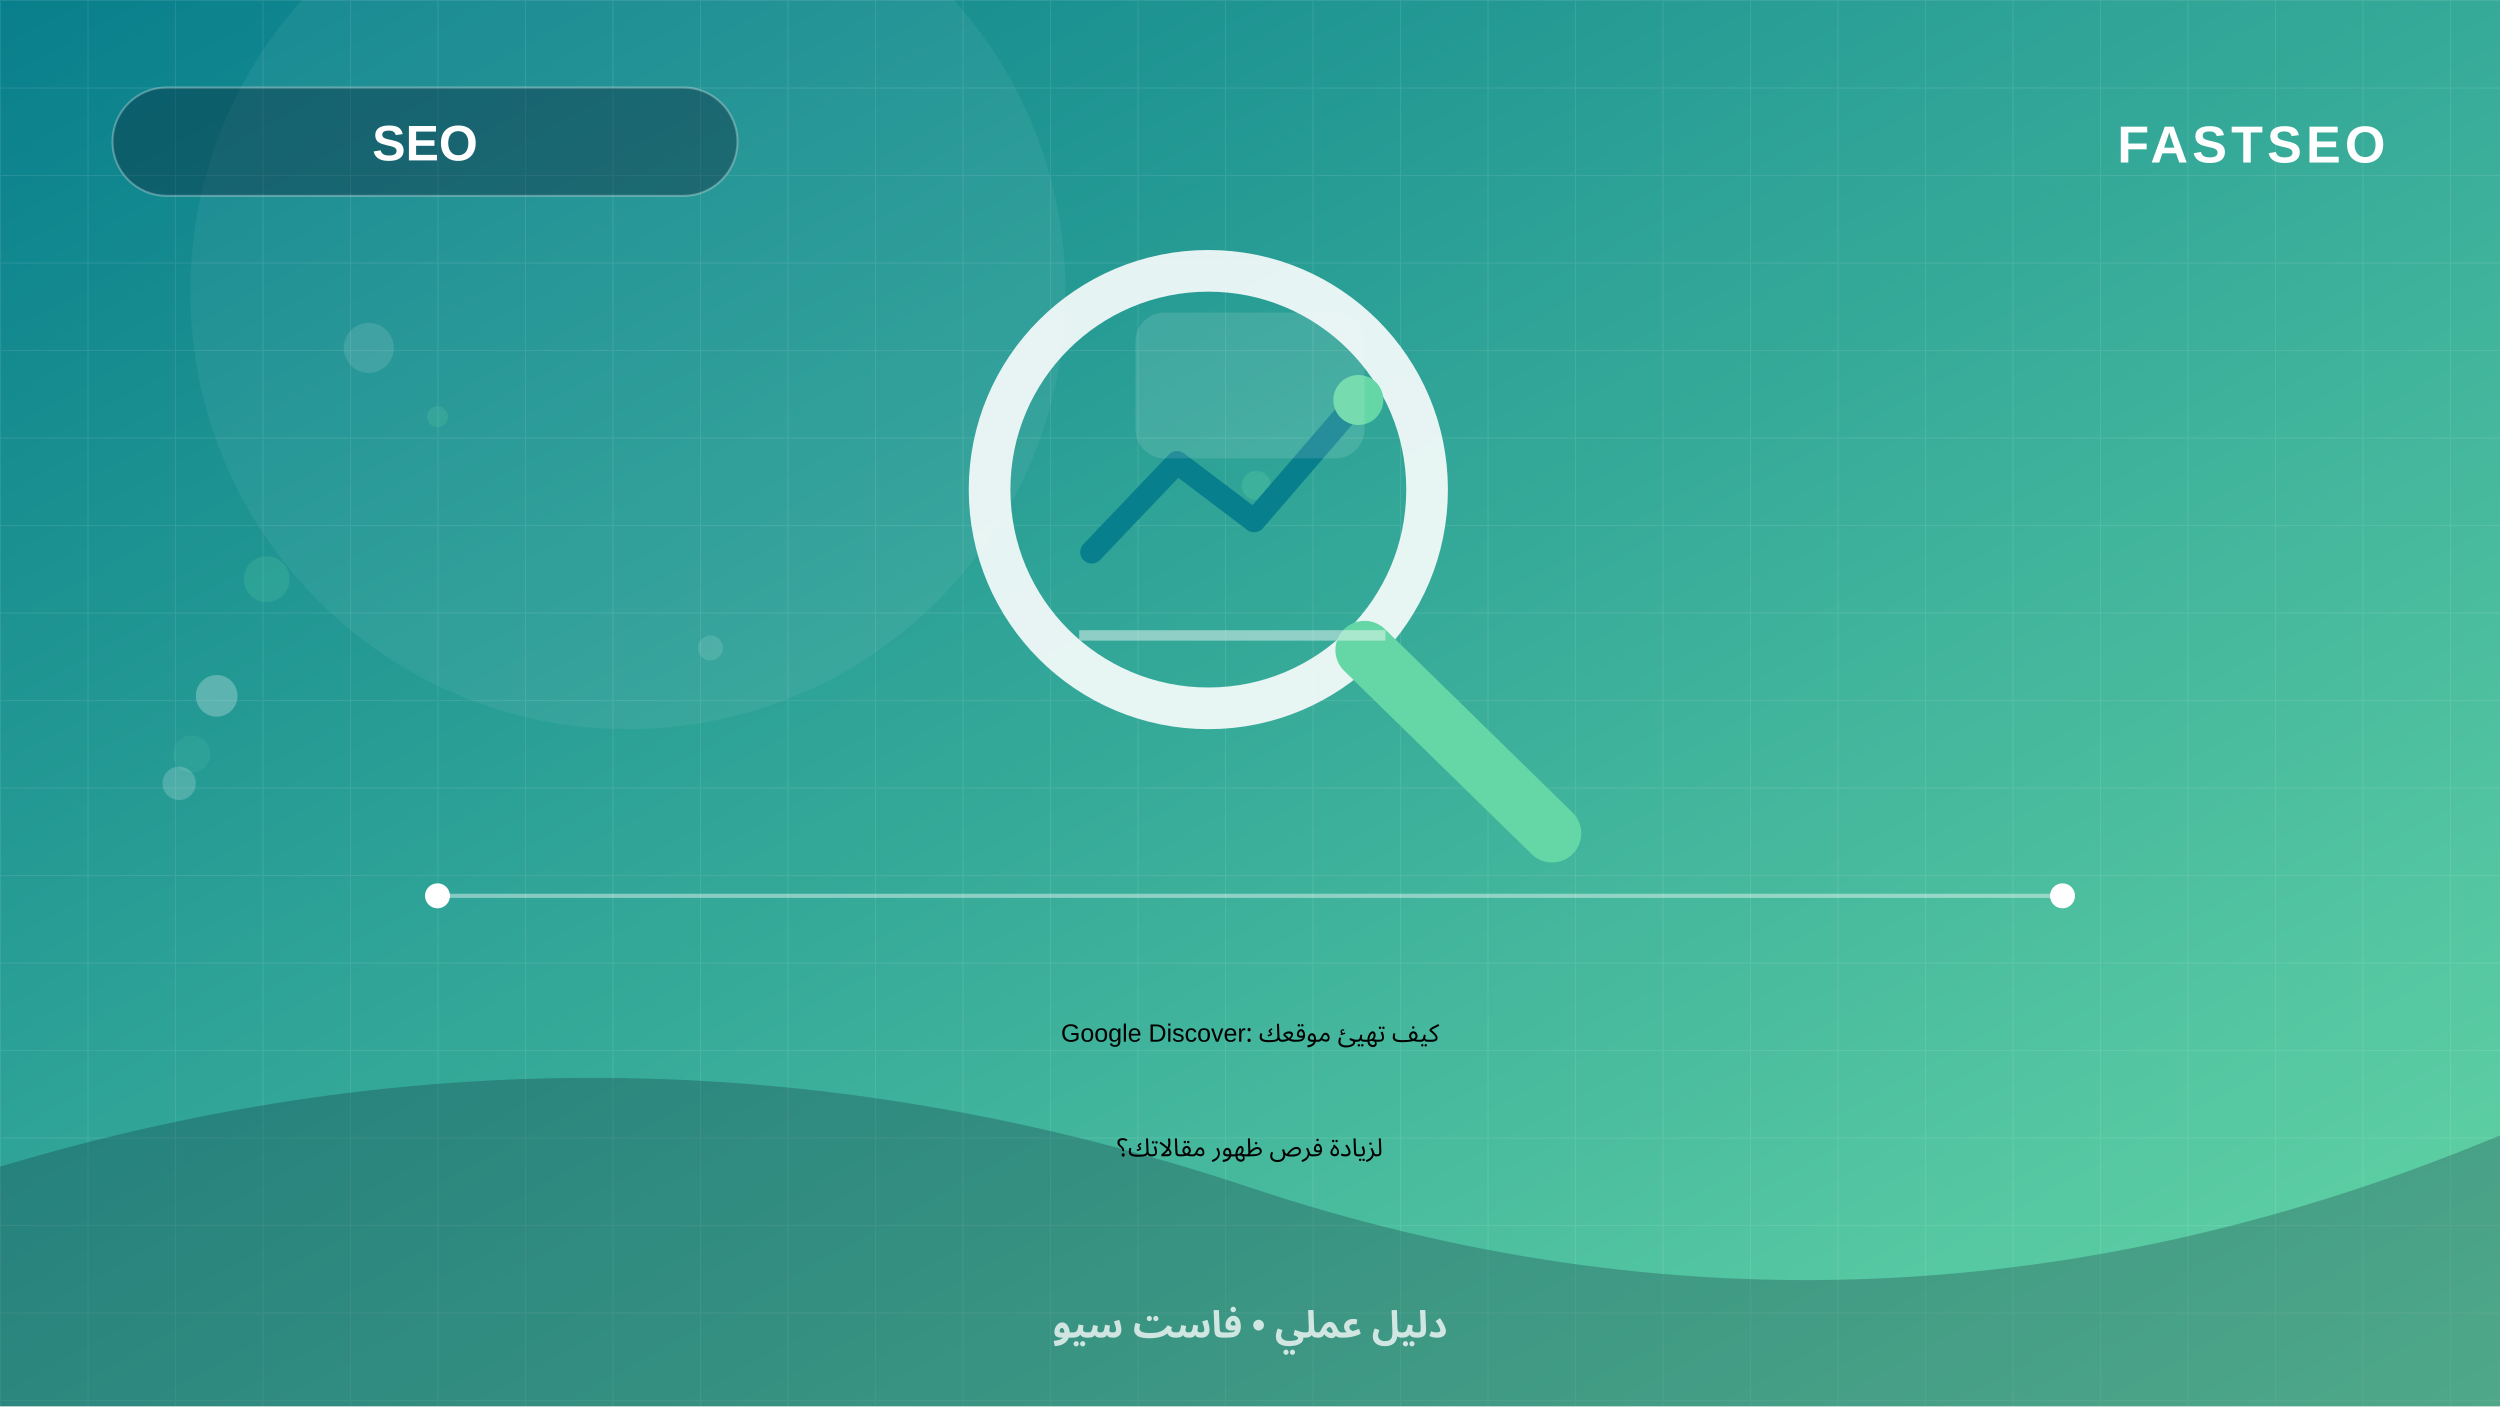
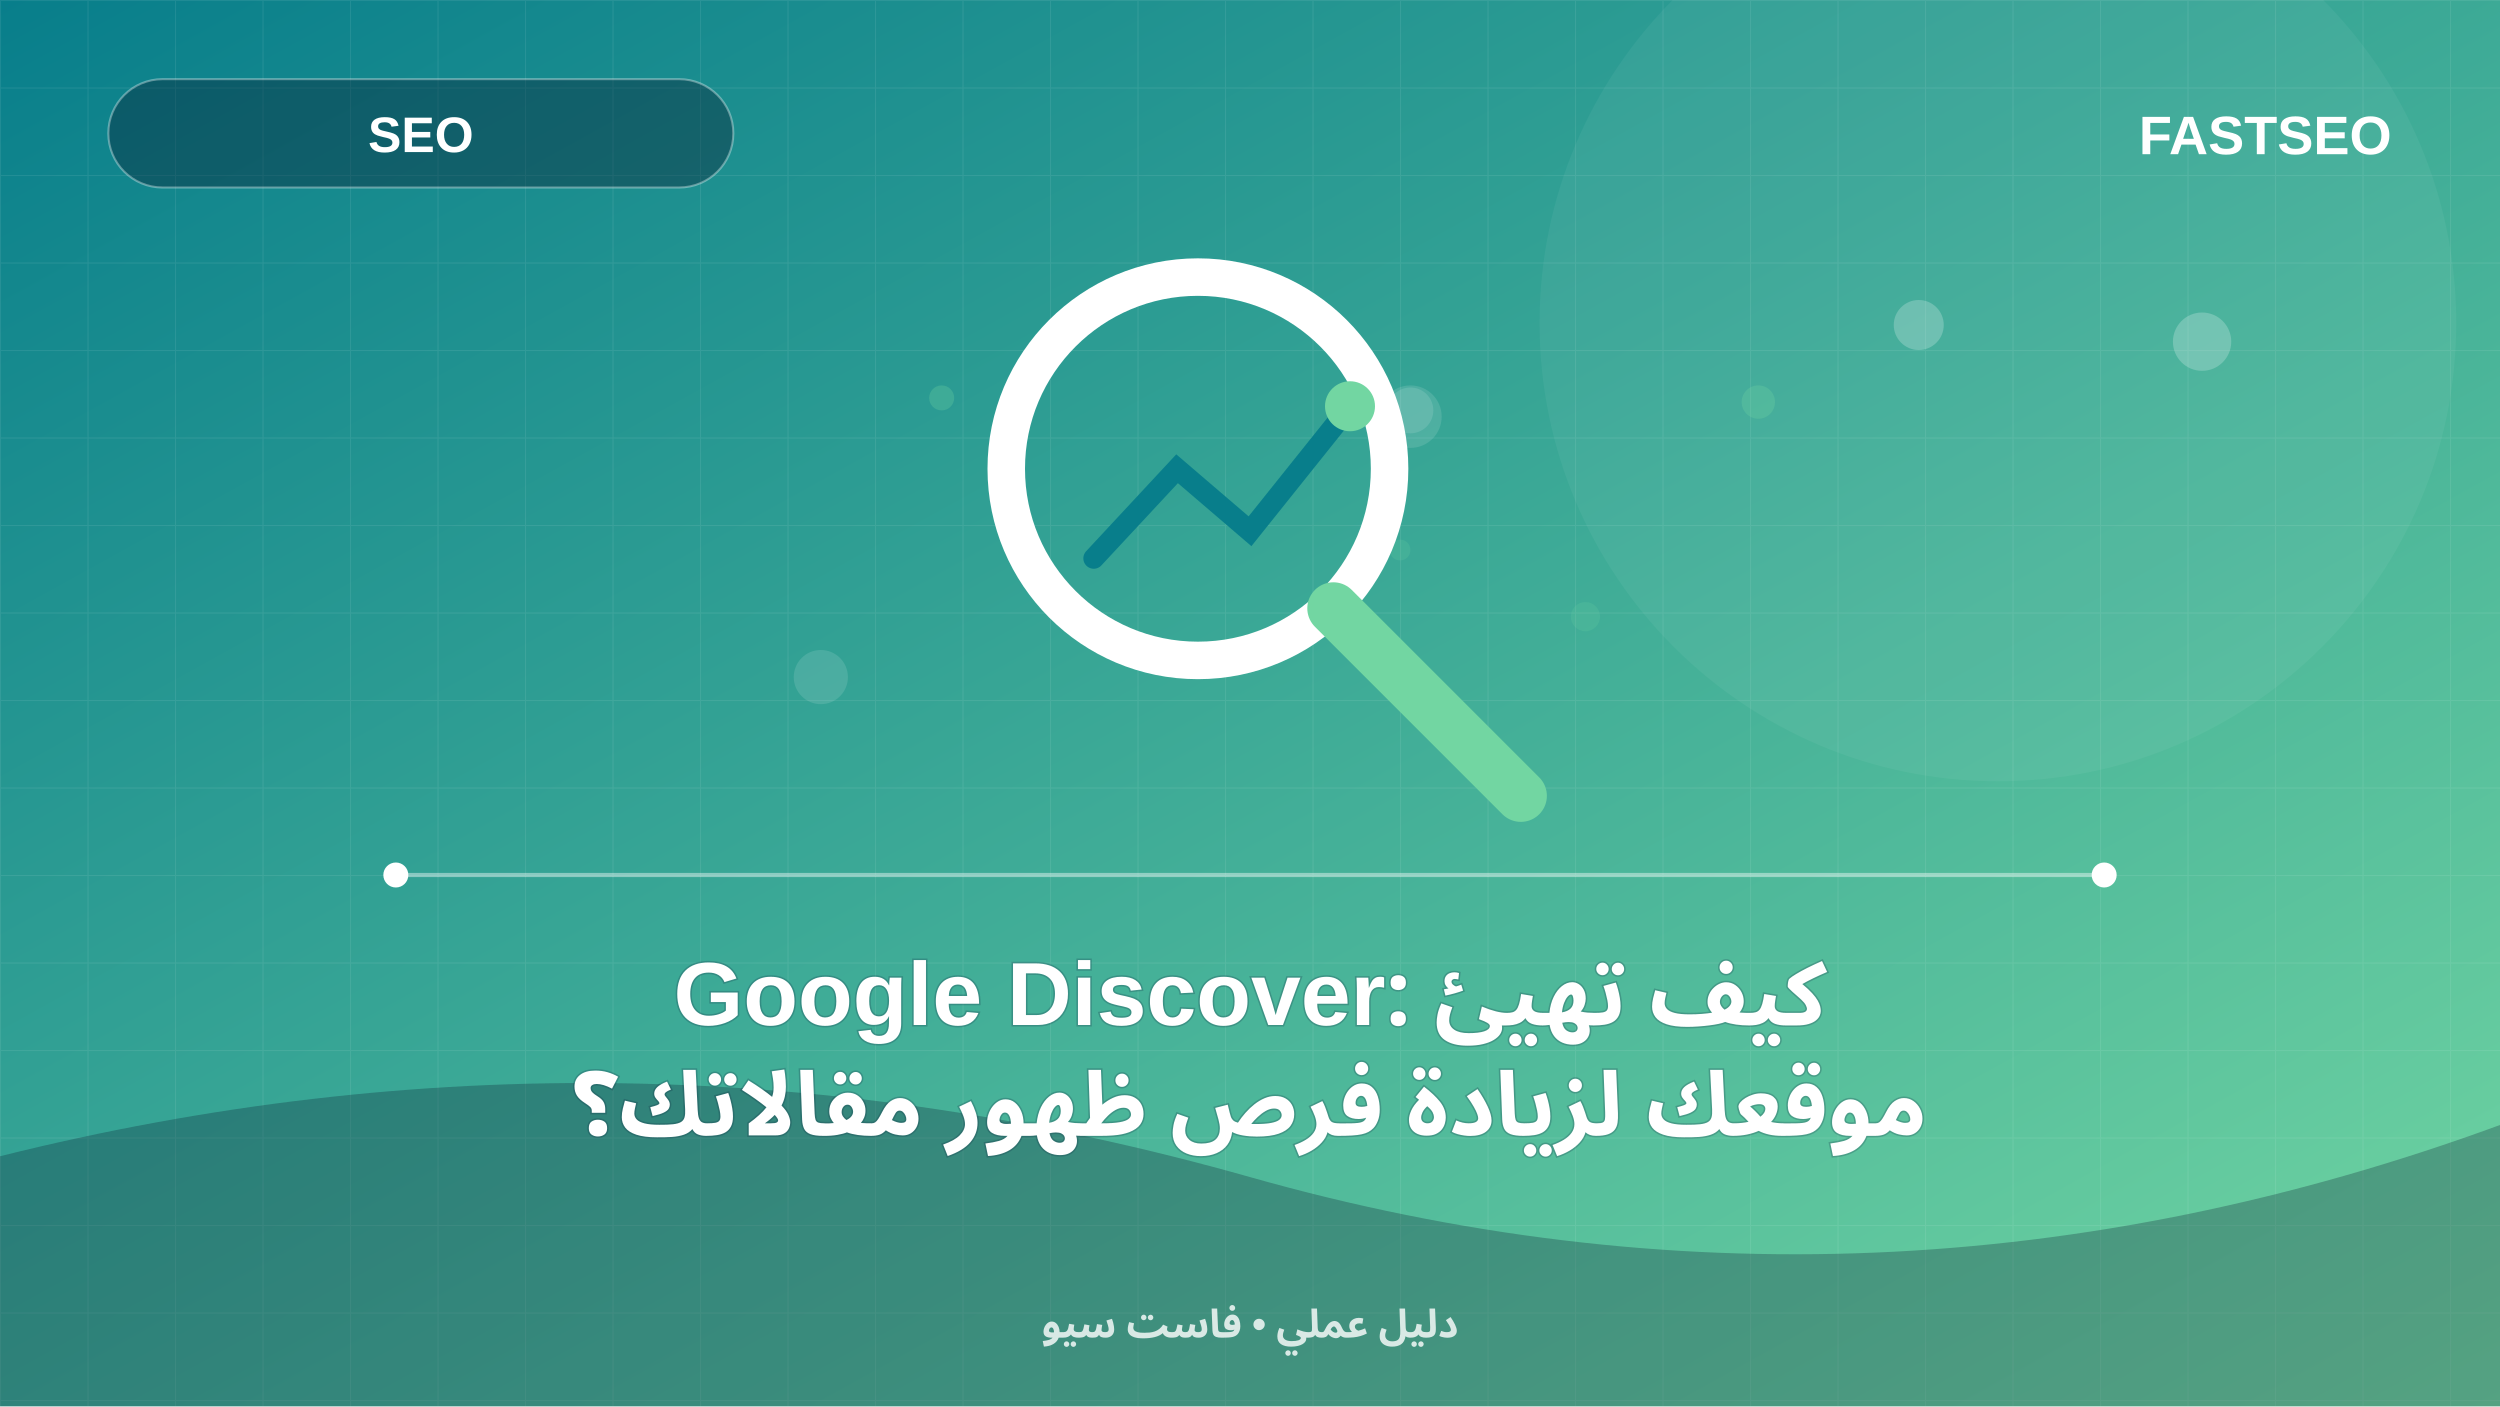
- <svg xmlns="http://www.w3.org/2000/svg" width="1200" height="675" viewBox="0 0 1200 675" role="img" aria-labelledby="title desc">
+ <svg xmlns="http://www.w3.org/2000/svg" width="1200" height="675" viewBox="0 0 1200 675" role="img" aria-labelledby="t dsc">
  <defs>
    <linearGradient id="bg" x1="0" y1="0" x2="1" y2="1">
-       <stop offset="0" stop-color="#087F8C" />
-       <stop offset="1" stop-color="#65D6A6" />
+       <stop stop-color="#087E8B" />
+       <stop offset="1" stop-color="#72D6A2" />
    </linearGradient>
-     <radialGradient id="orb">
-       <stop stop-color="#fff" stop-opacity=".5" />
-       <stop offset="1" stop-color="#fff" stop-opacity="0" />
-     </radialGradient>
-     <pattern id="grid" width="42" height="42" patternUnits="userSpaceOnUse">
-       <path d="M42 0H0V42" fill="none" stroke="#fff" stroke-opacity=".09" stroke-width="1" />
+     <pattern id="g" width="42" height="42" patternUnits="userSpaceOnUse">
+       <path d="M42 0H0V42" fill="none" stroke="#fff" stroke-opacity=".08" />
    </pattern>
+     <style>.headline{fill:#fff;font-family:'Noto Sans Arabic',Tahoma,Arial,sans-serif;font-size:43px;font-weight:900;paint-order:stroke;stroke:#10213B;stroke-opacity:.22;stroke-width:1.5px}</style>
  </defs>
  <rect width="1200" height="675" fill="url(#bg)" />
-   <rect width="1200" height="675" fill="url(#grid)" />
-   <path d="M0 560Q300 470 600 570T1200 545V675H0Z" fill="#07152B" opacity=".24" />
-   <circle cx="301.4" cy="140" r="210" fill="#fff" opacity=".055" />
-   <circle cx="177" cy="167" r="12" fill="#fff" opacity="0.12" />
-   <circle cx="128" cy="278" r="11" fill="#65D6A6" opacity="0.19" />
-   <circle cx="104" cy="334" r="10" fill="#fff" opacity="0.26" />
-   <circle cx="92" cy="362" r="9" fill="#65D6A6" opacity="0.12" />
-   <circle cx="86" cy="376" r="8" fill="#fff" opacity="0.19" />
-   <circle cx="603" cy="233" r="7" fill="#65D6A6" opacity="0.26" />
-   <circle cx="341" cy="311" r="6" fill="#fff" opacity="0.12" />
-   <circle cx="210" cy="200" r="5" fill="#65D6A6" opacity="0.19" />
-   <g font-family="Noto Sans Arabic,Tahoma,Arial,sans-serif">
-     <rect x="54" y="42" width="300" height="52" rx="26" fill="#07152B" fill-opacity=".35" stroke="#fff" stroke-opacity=".3" />
-     <text x="204" y="77" text-anchor="middle" fill="#fff" font-size="24" font-weight="800" direction="rtl">SEO</text>
-     <text x="1145" y="78" text-anchor="end" fill="#fff" font-size="25" font-weight="900" letter-spacing="2">FASTSEO</text>
+   <rect width="1200" height="675" fill="url(#g)" />
+   <circle cx="959" cy="155" r="220" fill="#fff" opacity=".05" />
+   <circle cx="677" cy="197" r="11" fill="#fff" opacity="0.12" />
+   <circle cx="672" cy="264" r="5" fill="#72D6A2" opacity="0.17" />
+   <circle cx="921" cy="156" r="12" fill="#fff" opacity="0.22" />
+   <circle cx="452" cy="191" r="6" fill="#72D6A2" opacity="0.27" />
+   <circle cx="394" cy="325" r="13" fill="#fff" opacity="0.12" />
+   <circle cx="761" cy="296" r="7" fill="#72D6A2" opacity="0.17" />
+   <circle cx="1057" cy="164" r="14" fill="#fff" opacity="0.22" />
+   <circle cx="844" cy="193" r="8" fill="#72D6A2" opacity="0.27" />
+   <circle cx="677" cy="200" r="15" fill="#fff" opacity="0.12" />
+   <path d="M0 555Q300 480 600 565T1200 540V675H0Z" fill="#07152B" opacity=".27" />
+   <g font-family="'Noto Sans Arabic',Tahoma,Arial,sans-serif">
+     <rect x="52" y="38" width="300" height="52" rx="26" fill="#07152B" fill-opacity=".36" stroke="#fff" stroke-opacity=".35" />
+     <text x="202" y="73" text-anchor="middle" fill="#fff" font-size="24" font-weight="800" direction="rtl">SEO</text>
+     <text x="1148" y="74" text-anchor="end" fill="#fff" font-size="26" font-weight="900">FASTSEO</text>
    <g transform="translate(600 250)">
-       <circle cx="-20" cy="-15" r="105" fill="none" stroke="#fff" stroke-width="20" stroke-opacity=".88" />
-       <path d="M55 62L145 150" stroke="#65D6A6" stroke-width="28" stroke-linecap="round" />
-       <path d="M-76 15L-35 -28 2 0 52 -58" fill="none" stroke="#087F8C" stroke-width="11" stroke-linecap="round" stroke-linejoin="round" />
-       <path d="M-82 55H65" stroke="#fff" stroke-width="5" stroke-opacity=".45" />
-       <circle cx="52" cy="-58" r="12" fill="#65D6A6" />
-       <rect x="-55" y="-100" width="110" height="70" rx="14" fill="#fff" fill-opacity=".12" />
+       <circle cx="-25" cy="-25" r="92" fill="none" stroke="#fff" stroke-width="18" />
+       <path d="M40 42L130 132" stroke="#72D6A2" stroke-width="25" stroke-linecap="round" />
+       <path d="M-75 18L-35 -25 0 5 48 -55" fill="none" stroke="#087E8B" stroke-width="10" stroke-linecap="round" />
+       <circle cx="48" cy="-55" r="12" fill="#72D6A2" />
    </g>
-     <path d="M210 430H990" stroke="#fff" stroke-opacity=".42" stroke-width="2" />
-     <circle cx="210" cy="430" r="6" fill="#fff" />
-     <circle cx="990" cy="430" r="6" fill="#fff" />
-     <text x="600" y="500" text-anchor="middle" direction="rtl" unicode-bidi="plaintext" class="headline">Google Discover: كيف تهيئ موقعك</text>
-     <text x="600" y="555" text-anchor="middle" direction="rtl" unicode-bidi="plaintext" class="headline">لزيادة فرص ظهور مقالاتك؟</text>
-     <text x="600" y="642" text-anchor="middle" fill="#fff" opacity=".76" font-size="18" font-weight="600" direction="rtl">دليل عملي • فاست سيو</text>
+     <path d="M190 420H1010" stroke="#fff" stroke-opacity=".42" stroke-width="2" />
+     <circle cx="190" cy="420" r="6" fill="#fff" />
+     <circle cx="1010" cy="420" r="6" fill="#fff" />
+     <text class="headline" x="600" y="492" text-anchor="middle" direction="rtl" unicode-bidi="plaintext">Google Discover: كيف تهيئ</text>
+     <text class="headline" x="600" y="545" text-anchor="middle" direction="rtl" unicode-bidi="plaintext">موقعك لزيادة فرص ظهور مقالاتك؟</text>
+     <text x="600" y="642" text-anchor="middle" fill="#fff" opacity=".8" font-size="19" font-weight="700" direction="rtl">دليل عملي • فاست سيو</text>
  </g>
</svg>
